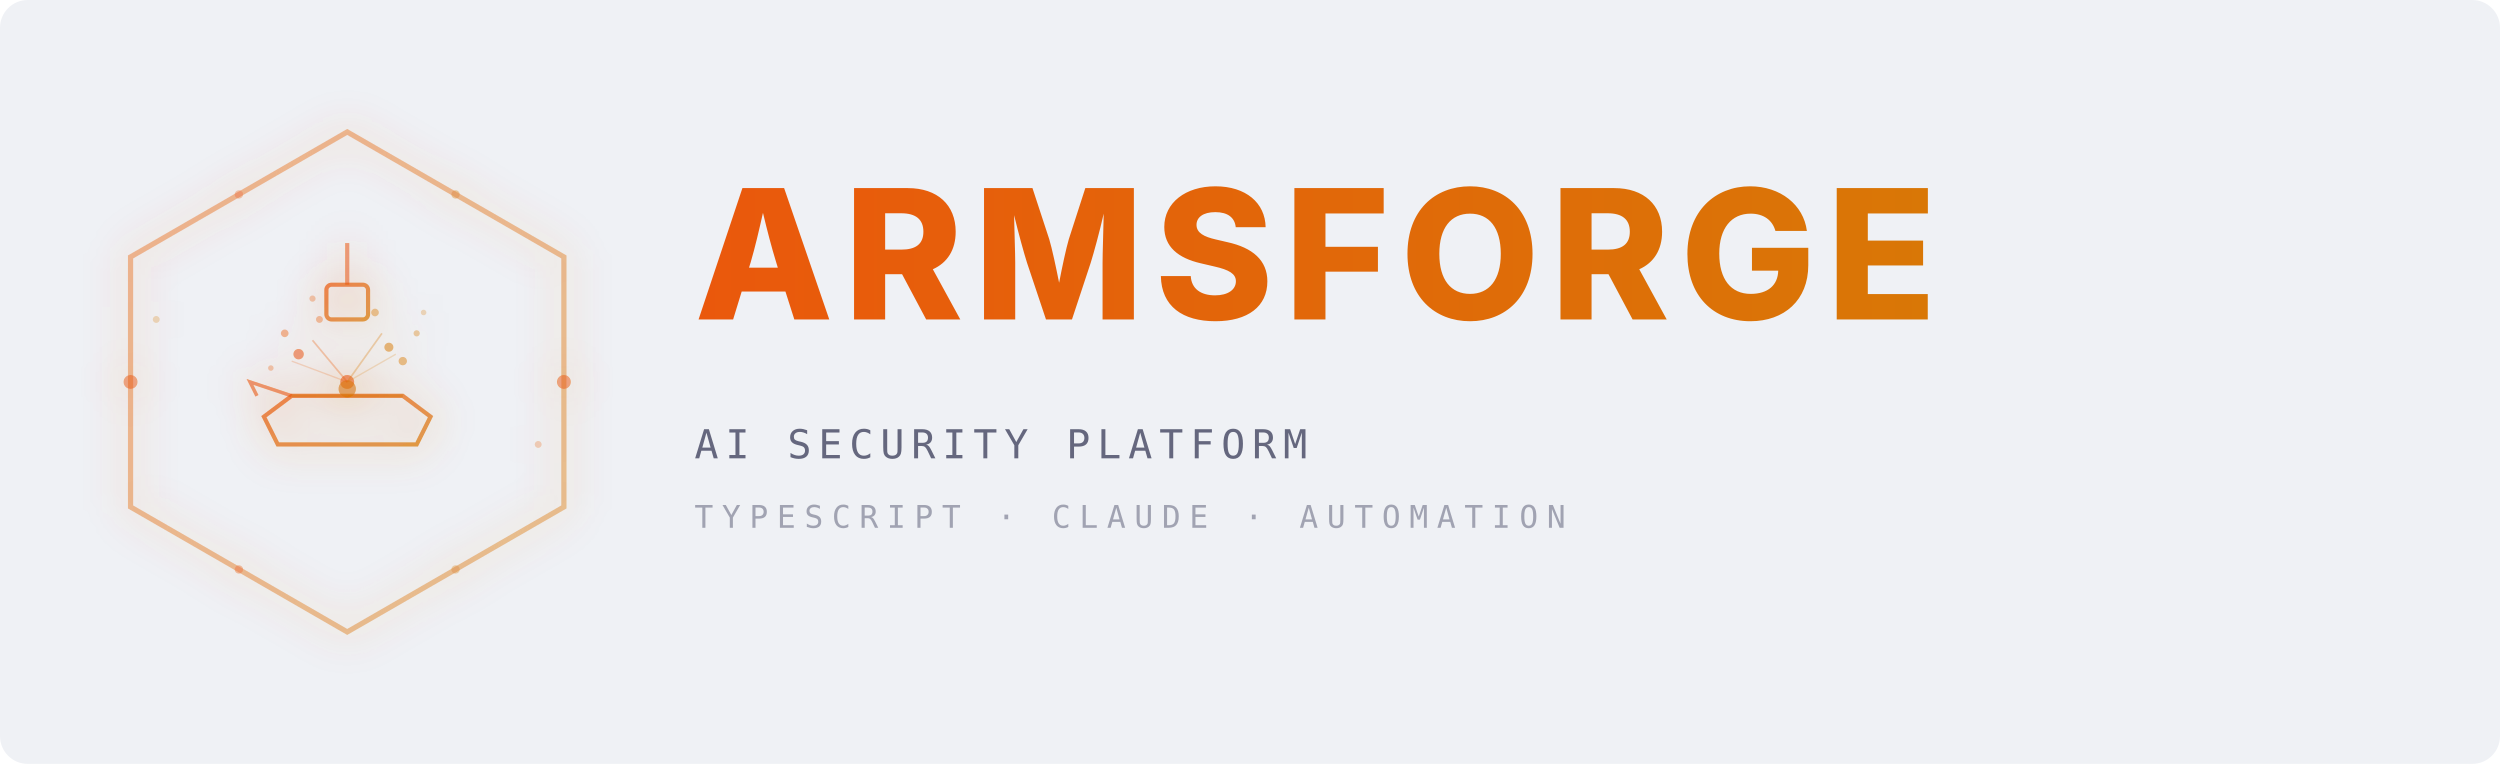
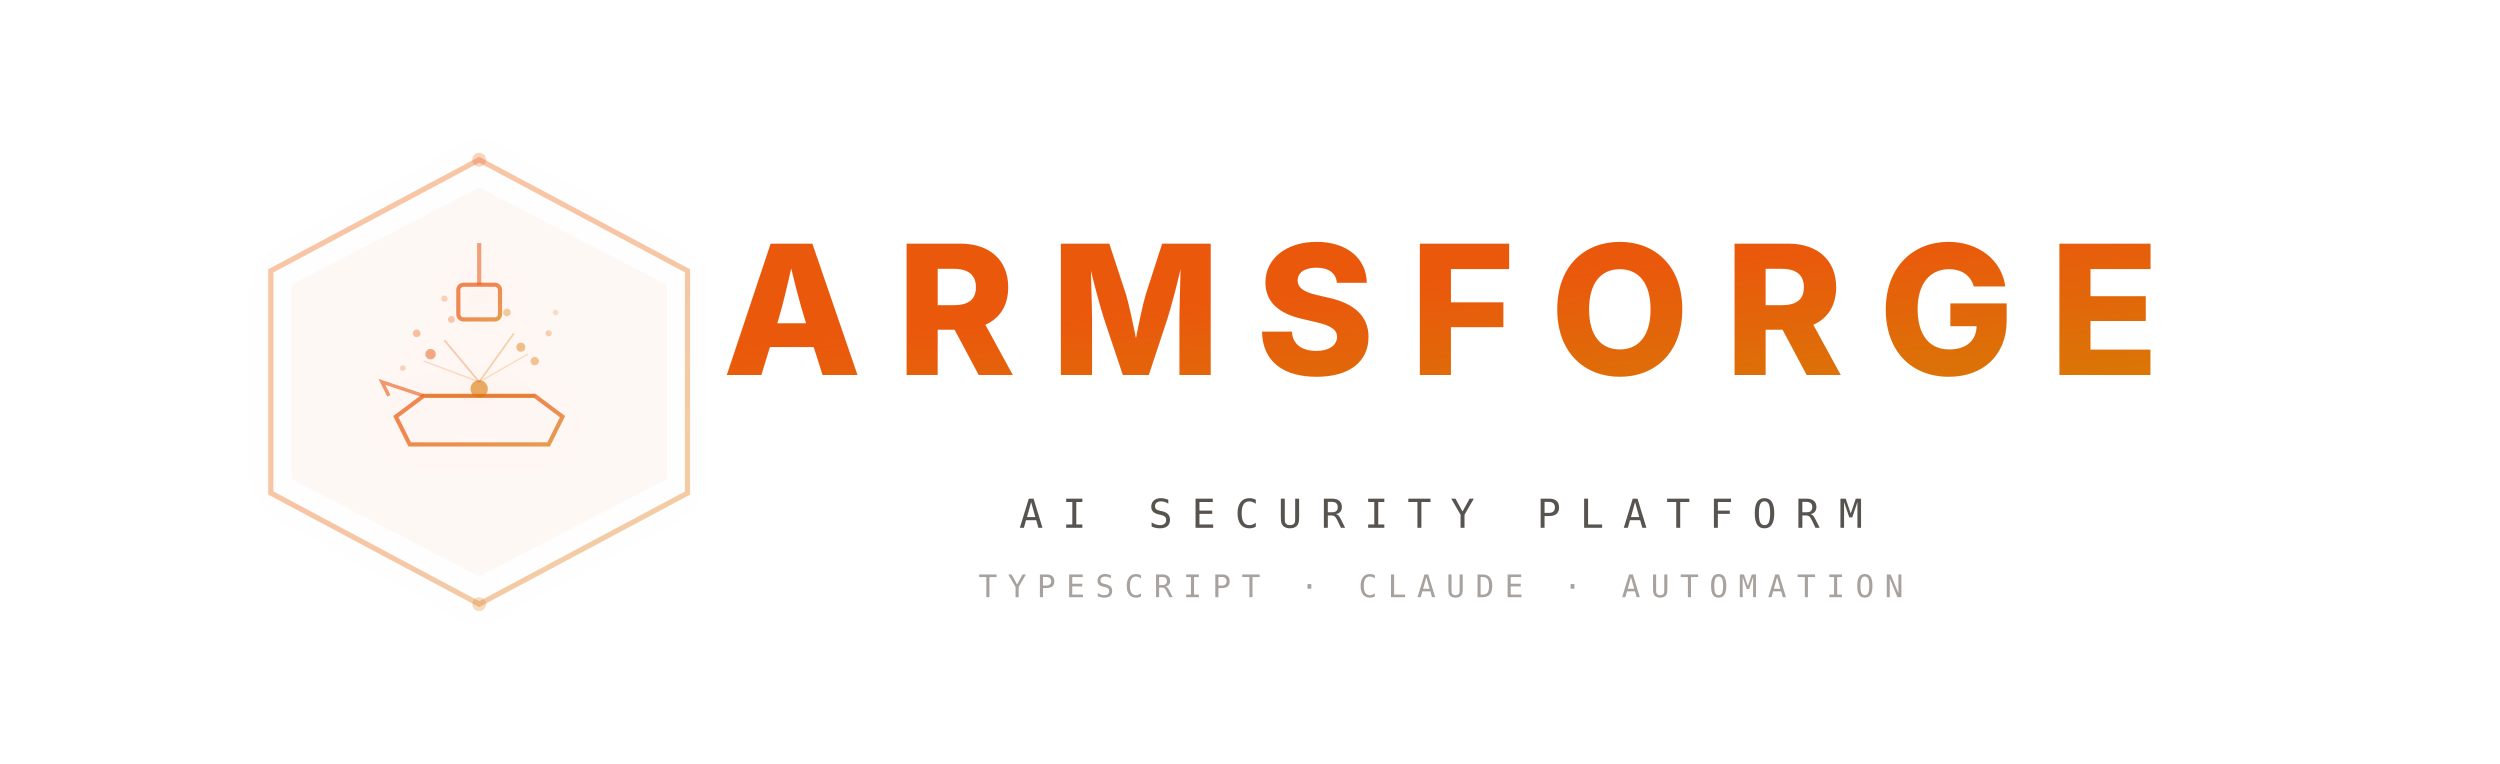
- <svg xmlns="http://www.w3.org/2000/svg" viewBox="0 0 720 220">
+ <svg xmlns="http://www.w3.org/2000/svg" viewBox="0 0 720 220" fill="none">
  <defs>
-     <linearGradient id="accentGrad" x1="0%" y1="0%" x2="100%" y2="100%">
+     <linearGradient id="g1" x1="0%" y1="0%" x2="100%" y2="100%">
      <stop offset="0%" stop-color="#ea580c" />
+       <stop offset="40%" stop-color="#ea580c" />
      <stop offset="100%" stop-color="#d97706" />
    </linearGradient>
-     <linearGradient id="textGrad" x1="0%" y1="0%" x2="100%" y2="0%">
+     <linearGradient id="g2" x1="0%" y1="100%" x2="100%" y2="0%">
+       <stop offset="0%" stop-color="#d97706" />
+       <stop offset="100%" stop-color="#ea580c" />
+     </linearGradient>
+     <linearGradient id="g3" x1="0%" y1="0%" x2="0%" y2="100%">
      <stop offset="0%" stop-color="#ea580c" />
+       <stop offset="50%" stop-color="#ea580c" />
      <stop offset="100%" stop-color="#d97706" />
    </linearGradient>
-     <filter id="glow">
-       <feGaussianBlur stdDeviation="3" result="blur" />
-       <feComposite in="SourceGraphic" in2="blur" operator="over" />
-     </filter>
-     <filter id="softGlow">
-       <feGaussianBlur stdDeviation="6" result="blur" />
-       <feMerge>
-         <feMergeNode in="blur" />
-         <feMergeNode in="SourceGraphic" />
-       </feMerge>
+     <filter id="softglow" x="-30%" y="-30%" width="160%" height="160%">
+       <feGaussianBlur in="SourceAlpha" stdDeviation="6" result="blur" />
+       <feFlood flood-color="#ea580c" flood-opacity="0.1" result="color" />
+       <feComposite in="color" in2="blur" operator="in" result="shadow" />
+       <feComposite in="SourceGraphic" in2="shadow" operator="over" />
    </filter>
  </defs>
-   <rect width="720" height="220" fill="#eff1f5" rx="8" />
-   <g transform="translate(100, 110)" filter="url(#softGlow)">
-     <polygon points="0,-72 62.4,-36 62.4,36 0,72 -62.4,36 -62.4,-36" fill="none" stroke="url(#accentGrad)" stroke-width="1.5" opacity="0.4" />
-     <circle cx="0" cy="0" r="2" fill="#ea580c" opacity="0.6" />
-     <circle cx="-62.4" cy="0" r="2" fill="#ea580c" opacity="0.5" />
-     <circle cx="62.4" cy="0" r="2" fill="#ea580c" opacity="0.5" />
-     <circle cx="31.2" cy="-54" r="1.2" fill="#d97706" opacity="0.35" />
-     <circle cx="-31.2" cy="-54" r="1.2" fill="#ea580c" opacity="0.3" />
-     <circle cx="31.2" cy="54" r="1.2" fill="#d97706" opacity="0.3" />
-     <circle cx="-31.2" cy="54" r="1.2" fill="#ea580c" opacity="0.35" />
-     <circle cx="-55" cy="-18" r="1" fill="#d97706" opacity="0.25" />
-     <circle cx="55" cy="18" r="1" fill="#ea580c" opacity="0.25" />
-     <path d="M-20,18 L-24,10 L-16,4 L16,4 L24,10 L20,18 Z" fill="none" stroke="url(#accentGrad)" stroke-width="1.2" opacity="0.7" />
-     <path d="M-16,4 L-28,0 L-26,4" fill="none" stroke="#ea580c" stroke-width="1" opacity="0.6" />
-     <line x1="-16" y1="4" x2="16" y2="4" stroke="#d97706" stroke-width="0.8" opacity="0.5" />
-     <rect x="-6" y="-28" width="12" height="10" rx="1.5" fill="none" stroke="url(#accentGrad)" stroke-width="1.2" opacity="0.7" />
-     <line x1="0" y1="-28" x2="0" y2="-40" stroke="#ea580c" stroke-width="1.2" opacity="0.55" />
-     <circle cx="0" cy="2" r="2.5" fill="#d97706" opacity="0.6" />
-     <circle cx="-14" cy="-8" r="1.5" fill="#ea580c" opacity="0.55" />
-     <circle cx="12" cy="-10" r="1.3" fill="#d97706" opacity="0.5" />
-     <circle cx="-18" cy="-14" r="1.1" fill="#ea580c" opacity="0.4" />
-     <circle cx="16" cy="-6" r="1.2" fill="#d97706" opacity="0.45" />
-     <circle cx="-8" cy="-18" r="1" fill="#ea580c" opacity="0.35" />
-     <circle cx="20" cy="-14" r="0.9" fill="#d97706" opacity="0.35" />
-     <circle cx="-22" cy="-4" r="0.8" fill="#ea580c" opacity="0.3" />
-     <circle cx="8" cy="-20" r="1.1" fill="#d97706" opacity="0.4" />
-     <circle cx="-10" cy="-24" r="0.9" fill="#ea580c" opacity="0.3" />
-     <circle cx="22" cy="-20" r="0.8" fill="#d97706" opacity="0.25" />
-     <line x1="0" y1="0" x2="-10" y2="-12" stroke="#ea580c" stroke-width="0.5" opacity="0.3" />
-     <line x1="0" y1="0" x2="10" y2="-14" stroke="#d97706" stroke-width="0.5" opacity="0.3" />
-     <line x1="0" y1="0" x2="-16" y2="-6" stroke="#ea580c" stroke-width="0.4" opacity="0.2" />
-     <line x1="0" y1="0" x2="14" y2="-8" stroke="#d97706" stroke-width="0.4" opacity="0.2" />
+   <g transform="translate(58, 40)" filter="url(#softglow)">
+     <path d="M 80 6 L 140 38 L 140 102 L 80 134 L 20 102 L 20 38 Z" fill="none" stroke="url(#g1)" stroke-width="1.5" opacity="0.35" />
+     <path d="M 80 14 L 134 42 L 134 98 L 80 126 L 26 98 L 26 42 Z" fill="#ea580c" opacity="0.04" />
+     <path d="M 60 88 L 56 80 L 64 74 L 96 74 L 104 80 L 100 88 Z" fill="none" stroke="url(#g1)" stroke-width="1.2" opacity="0.7" />
+     <path d="M 64 74 L 52 70 L 54 74" fill="none" stroke="#ea580c" stroke-width="1" opacity="0.6" />
+     <line x1="64" y1="74" x2="96" y2="74" stroke="#d97706" stroke-width="0.8" opacity="0.5" />
+     <rect x="74" y="42" width="12" height="10" rx="1.5" fill="none" stroke="url(#g1)" stroke-width="1.2" opacity="0.7" />
+     <line x1="80" y1="42" x2="80" y2="30" stroke="#ea580c" stroke-width="1.2" opacity="0.55" />
+     <circle cx="80" cy="72" r="2.5" fill="#d97706" opacity="0.6" />
+     <circle cx="66" cy="62" r="1.5" fill="#ea580c" opacity="0.5" />
+     <circle cx="92" cy="60" r="1.3" fill="#d97706" opacity="0.45" />
+     <circle cx="62" cy="56" r="1.1" fill="#ea580c" opacity="0.35" />
+     <circle cx="96" cy="64" r="1.2" fill="#d97706" opacity="0.4" />
+     <circle cx="72" cy="52" r="1" fill="#ea580c" opacity="0.3" />
+     <circle cx="100" cy="56" r="0.9" fill="#d97706" opacity="0.3" />
+     <circle cx="58" cy="66" r="0.8" fill="#ea580c" opacity="0.25" />
+     <circle cx="88" cy="50" r="1.1" fill="#d97706" opacity="0.35" />
+     <circle cx="70" cy="46" r="0.9" fill="#ea580c" opacity="0.25" />
+     <circle cx="102" cy="50" r="0.8" fill="#d97706" opacity="0.2" />
+     <line x1="80" y1="70" x2="70" y2="58" stroke="#ea580c" stroke-width="0.5" opacity="0.3" />
+     <line x1="80" y1="70" x2="90" y2="56" stroke="#d97706" stroke-width="0.5" opacity="0.3" />
+     <line x1="80" y1="70" x2="64" y2="64" stroke="#ea580c" stroke-width="0.4" opacity="0.2" />
+     <line x1="80" y1="70" x2="94" y2="62" stroke="#d97706" stroke-width="0.4" opacity="0.2" />
+     <circle cx="80" cy="6" r="2" fill="#ea580c" opacity="0.25" />
+     <circle cx="80" cy="134" r="2" fill="#d97706" opacity="0.25" />
  </g>
-   <g transform="translate(200, 0)">
-     <text x="0" y="92" font-family="'Inter','Segoe UI','Helvetica Neue',Arial,sans-serif" font-size="52" font-weight="800" fill="url(#textGrad)" letter-spacing="3">ARMSFORGE</text>
-     <line x1="0" y1="108" x2="340" y2="108" stroke="url(#accentGrad)" stroke-width="0.8" opacity="0.4" />
-     <text x="0" y="132" font-family="'JetBrains Mono','Fira Code','Cascadia Code',monospace" font-size="11.5" fill="#4c4f69" letter-spacing="2" opacity="0.85">AI SECURITY PLATFORM</text>
-     <text x="0" y="152" font-family="'JetBrains Mono','Fira Code','Cascadia Code',monospace" font-size="9" fill="#6c6f85" letter-spacing="2.5" opacity="0.6">TYPESCRIPT · CLAUDE · AUTOMATION</text>
-   </g>
+   <text x="415" y="108" font-family="'SF Pro Display', 'Inter', 'Segoe UI', 'Helvetica Neue', Arial, sans-serif" font-size="52" font-weight="800" letter-spacing="10" fill="url(#g1)" text-anchor="middle">ARMSFORGE</text>
+   <line x1="280" y1="128" x2="550" y2="128" stroke="url(#g1)" stroke-width="0.8" opacity="0.2" />
+   <text x="415" y="152" font-family="'SF Mono', 'JetBrains Mono', 'Fira Code', 'Cascadia Code', monospace" font-size="11.5" font-weight="400" letter-spacing="5.5" fill="#57534e" text-anchor="middle">AI SECURITY PLATFORM</text>
+   <text x="415" y="172" font-family="'SF Mono', 'JetBrains Mono', 'Fira Code', monospace" font-size="9" font-weight="400" letter-spacing="3" fill="#a8a29e" text-anchor="middle">TYPESCRIPT  ·  CLAUDE  ·  AUTOMATION</text>
</svg>
